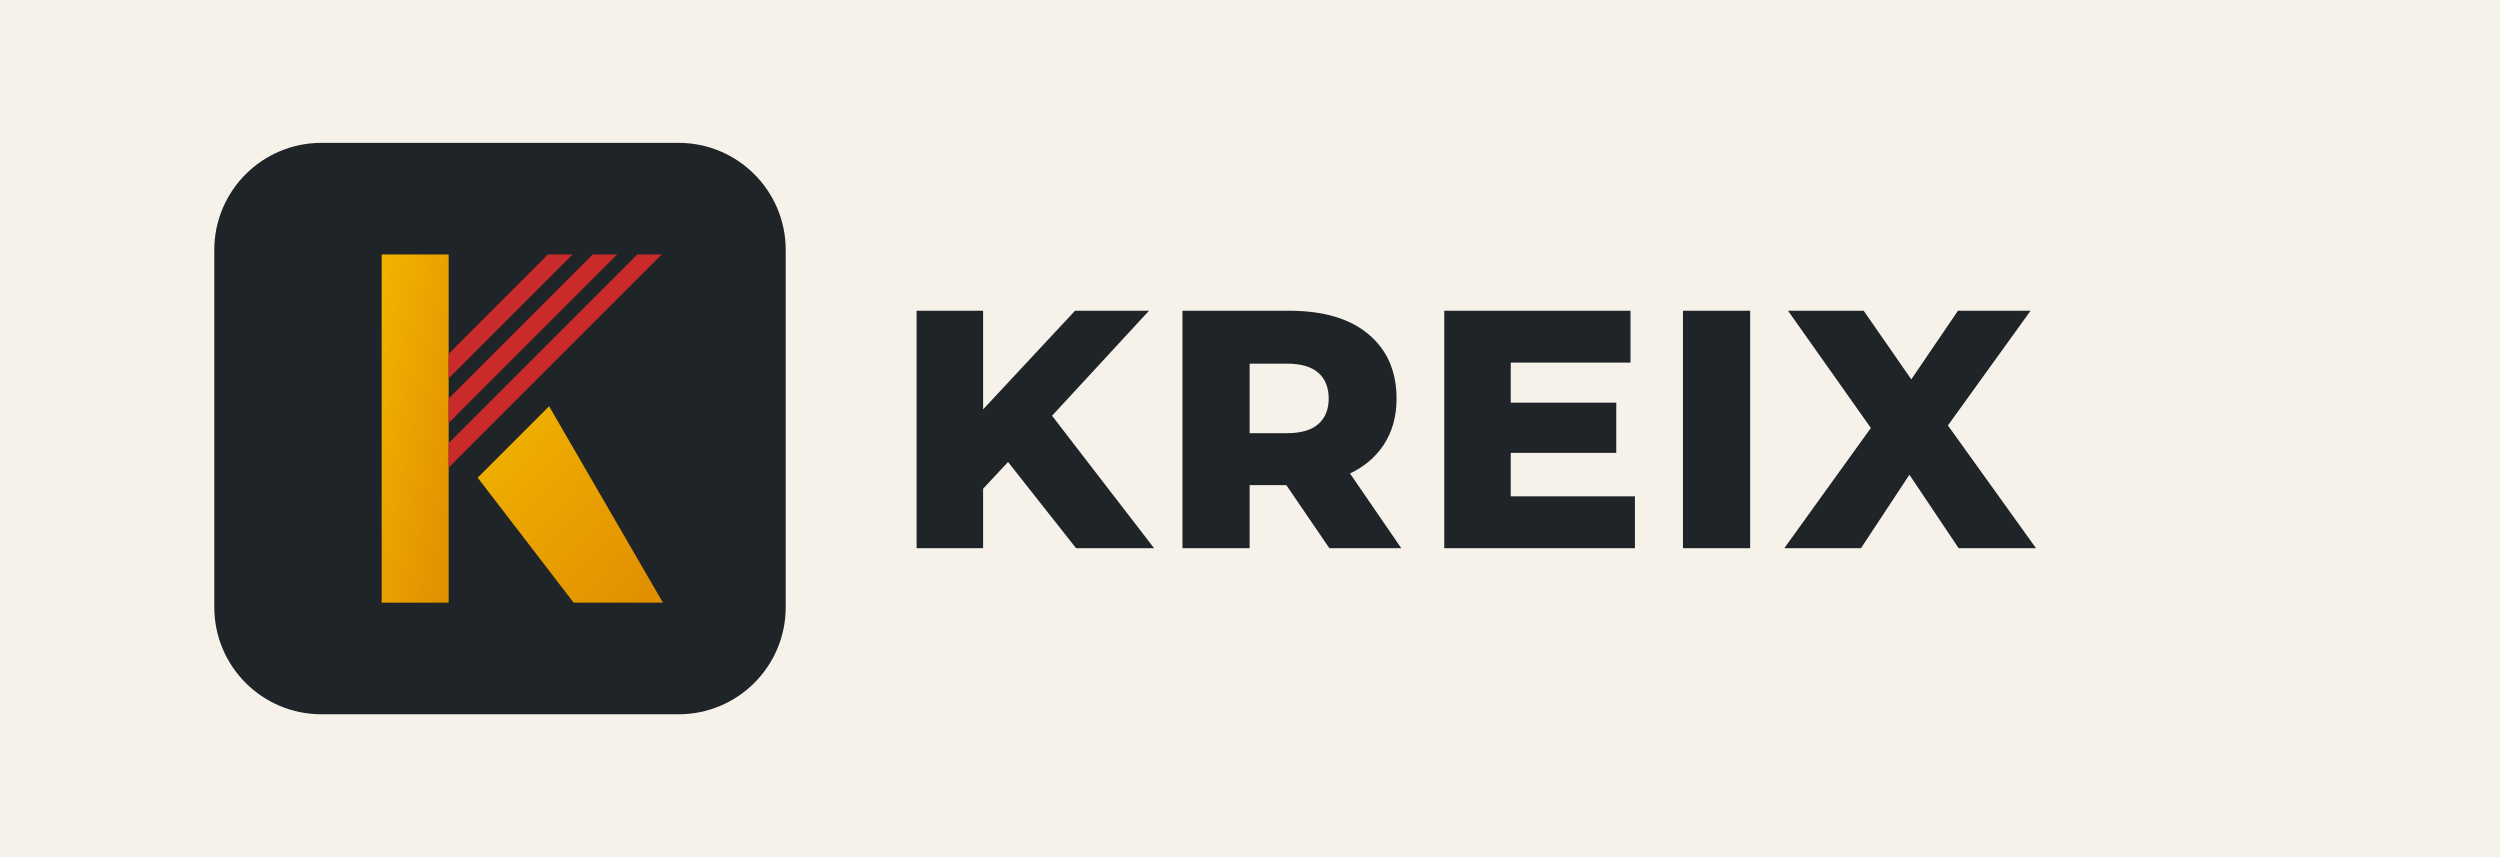
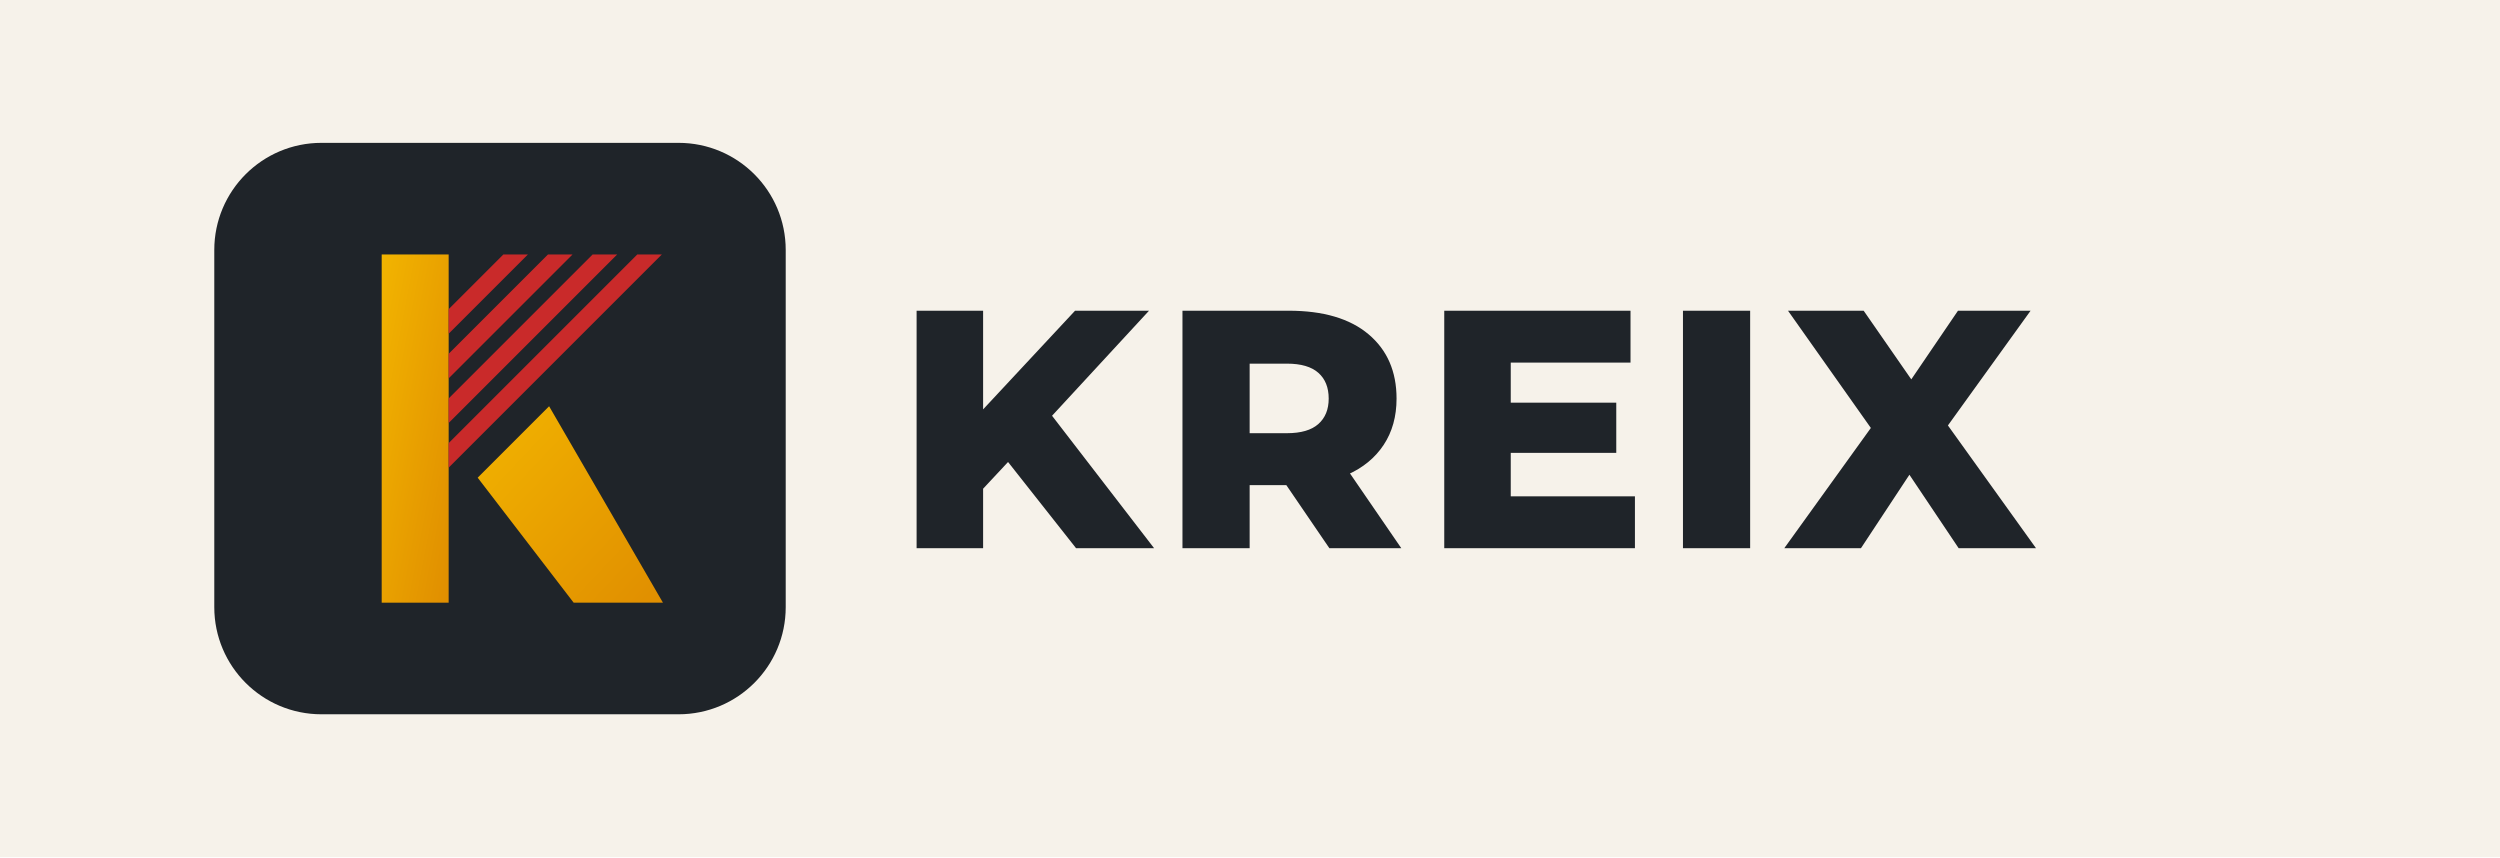
<svg xmlns="http://www.w3.org/2000/svg" viewBox="0 0 1400 480" width="1400" height="480">
  <defs>
    <linearGradient id="g" x1="0" y1="0" x2="1" y2="1">
      <stop offset="0" stop-color="#F2B400" />
      <stop offset="1" stop-color="#E08E00" />
    </linearGradient>
  </defs>
  <rect width="1400" height="480" fill="#F6F2EA" />
  <g transform="translate(120,80) scale(0.625)">
    <rect width="512" height="512" rx="96" fill="#1F2429" />
    <rect x="150" y="100" width="60" height="312" fill="url(#g)" />
    <polygon points="236,300 300,236 402,412 322,412" fill="url(#g)" />
    <g fill="#C92A2A">
+       <polygon points="210,149 210,171 281,100 259,100" />
      <polygon points="210,189 210,211 321,100 299,100" />
      <polygon points="210,229 210,251 361,100 339,100" />
      <polygon points="210,269 210,291 401,100 379,100" />
    </g>
  </g>
  <path fill="#1F2429" d="M546.93 277.55 544.84 235.37 602.03 174H643.45L586.45 235.75L565.55 257.6ZM513.3 307V174H550.54V307ZM602.6 307 559.28 252.09 583.79 225.87 646.3 307ZM662.18 307V174H721.65Q750.72 174 766.39 187.2Q782.07 200.41 782.07 223.21Q782.07 238.22 774.85 249.14Q767.63 260.07 754.42 265.87Q741.22 271.66 722.98 271.66H683.08L699.8 255.89V307ZM744.45 307 711.39 258.55H751.48L784.73 307ZM699.8 259.88 683.08 242.59H720.7Q732.48 242.59 738.27 237.46Q744.07 232.33 744.07 223.21Q744.07 213.9 738.27 208.77Q732.48 203.64 720.7 203.64H683.08L699.8 186.35ZM808.78 307V174H913.09V203.07H846.02V277.93H915.56V307ZM843.36 253.61V225.49H905.11V253.61ZM942.46 307V174H980.08V307ZM999.19 307 1057.33 226.25 1057.14 253.04 1001.28 174H1043.65L1079.37 225.49L1061.32 225.68L1096.47 174H1137.13L1081.27 251.52V224.92L1140.17 307H1096.85L1060.56 252.85H1077.85L1042.13 307Z" />
</svg>
